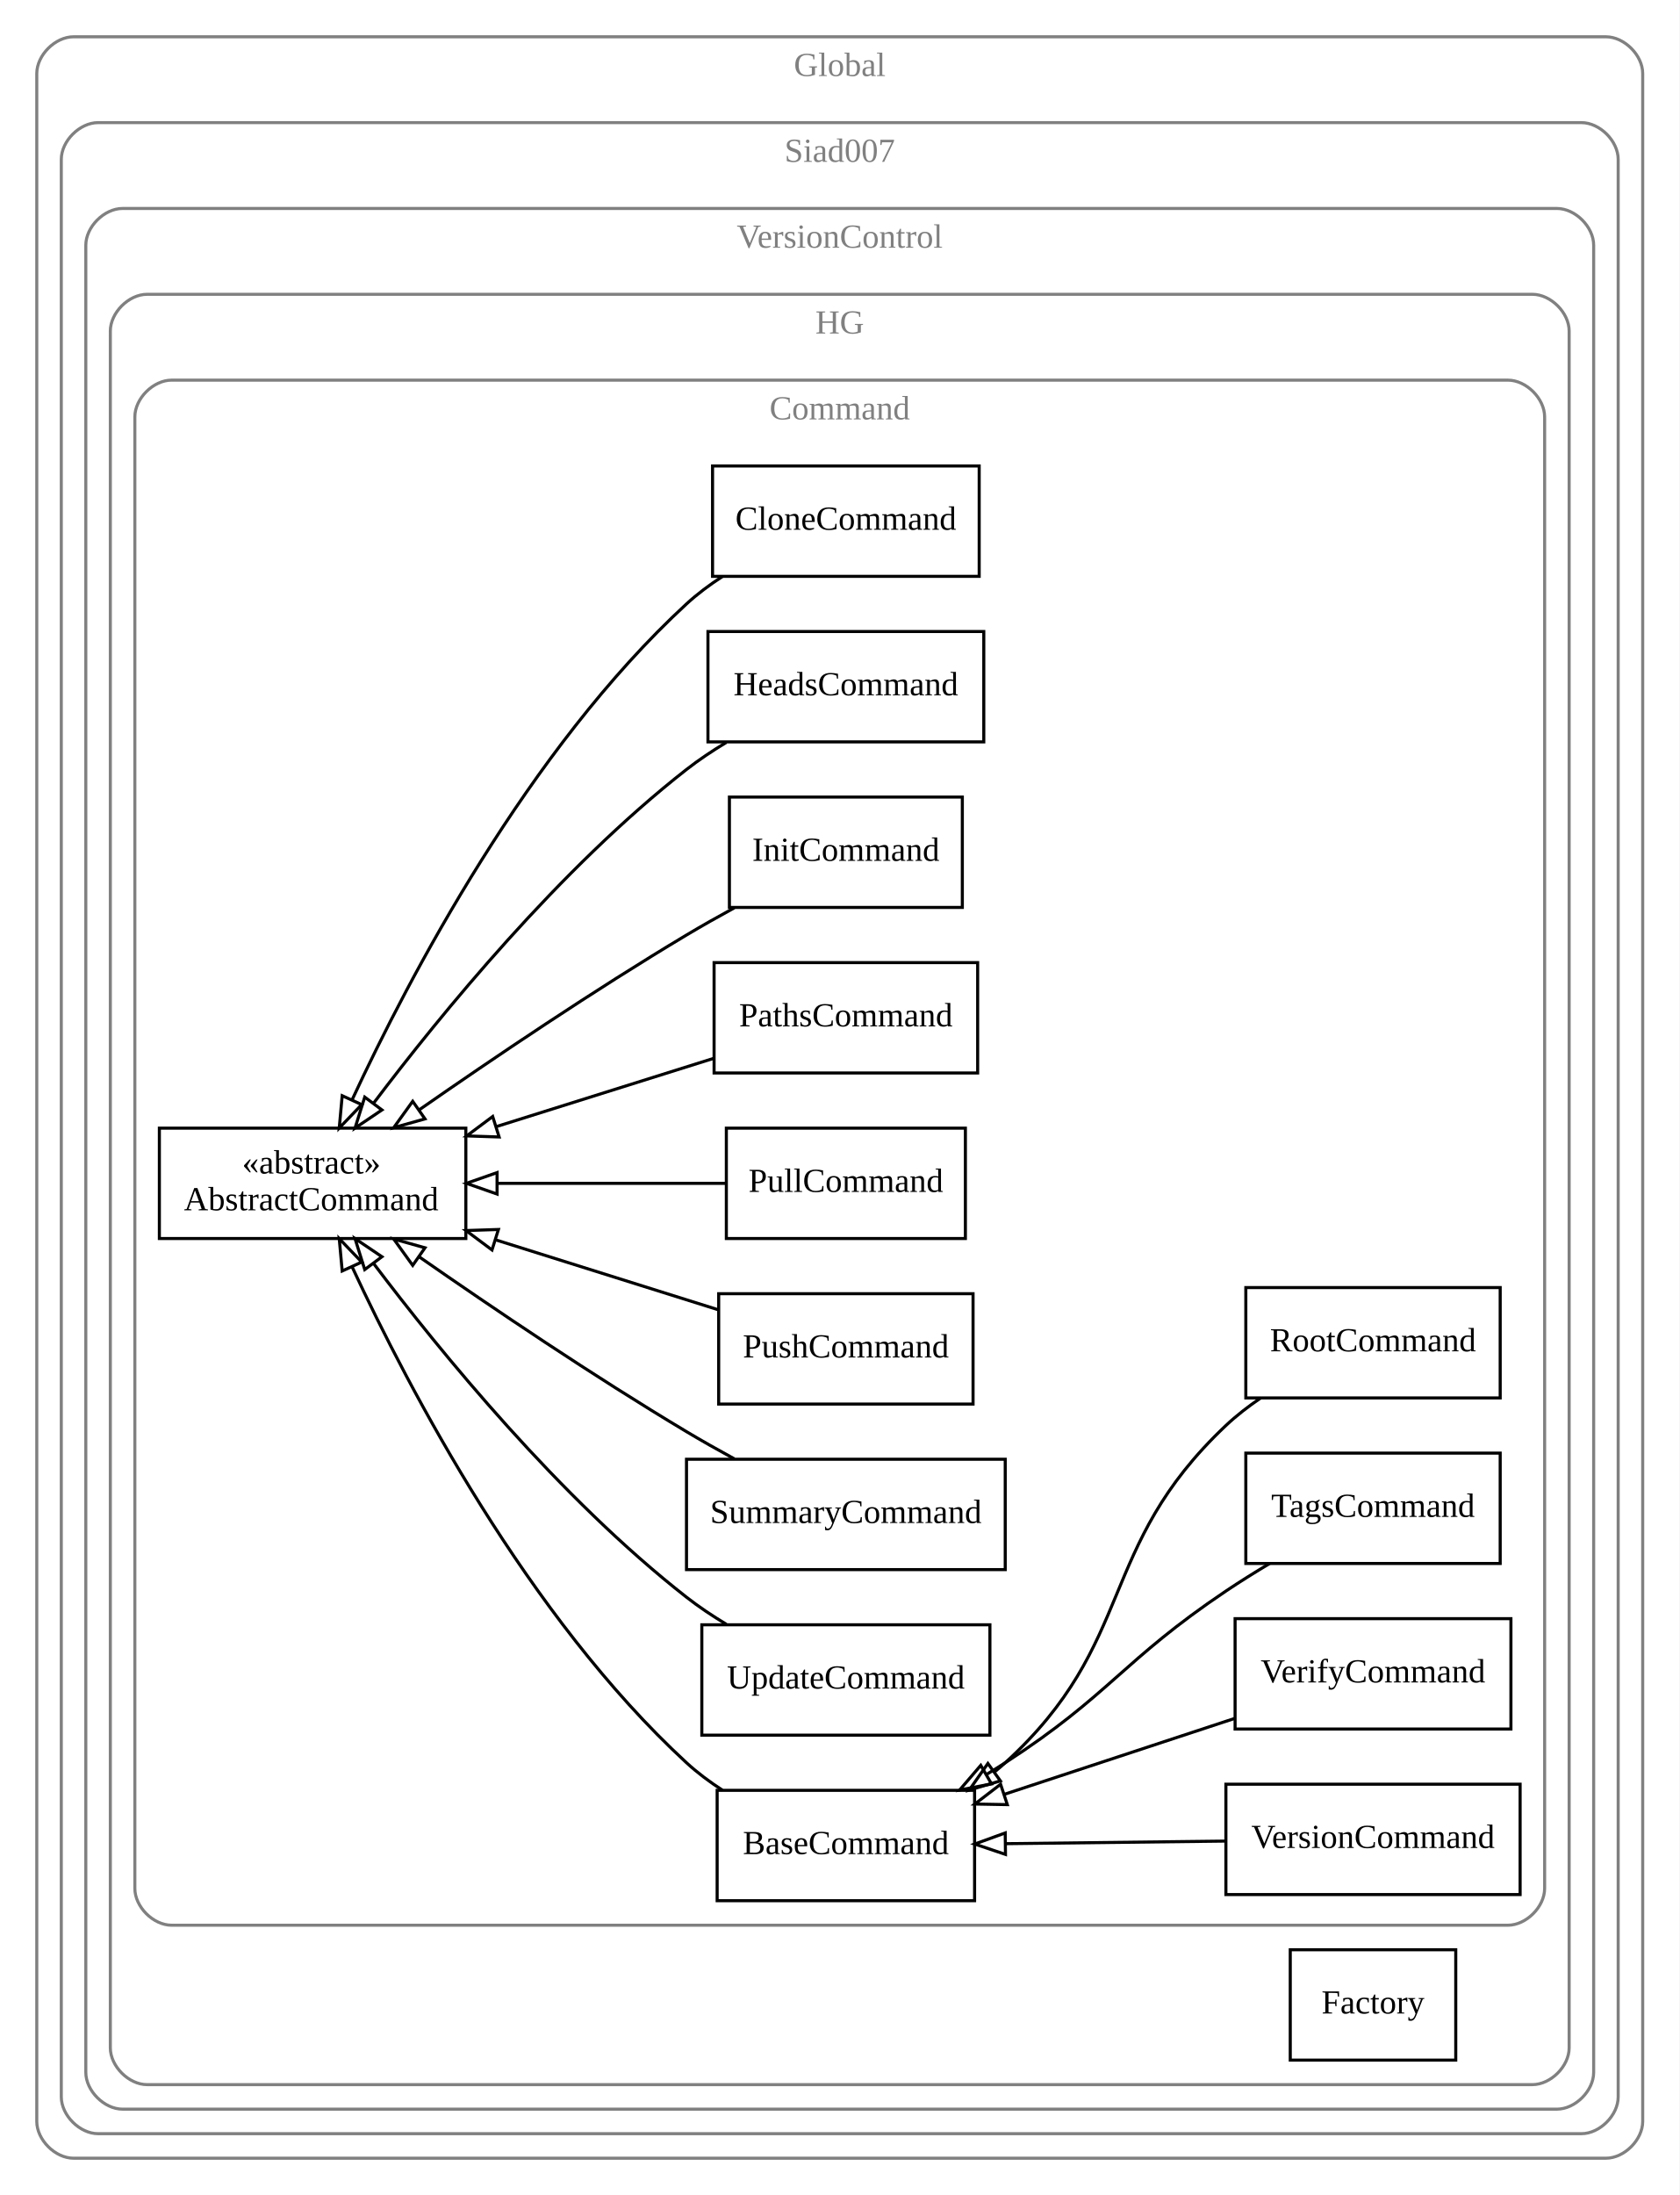
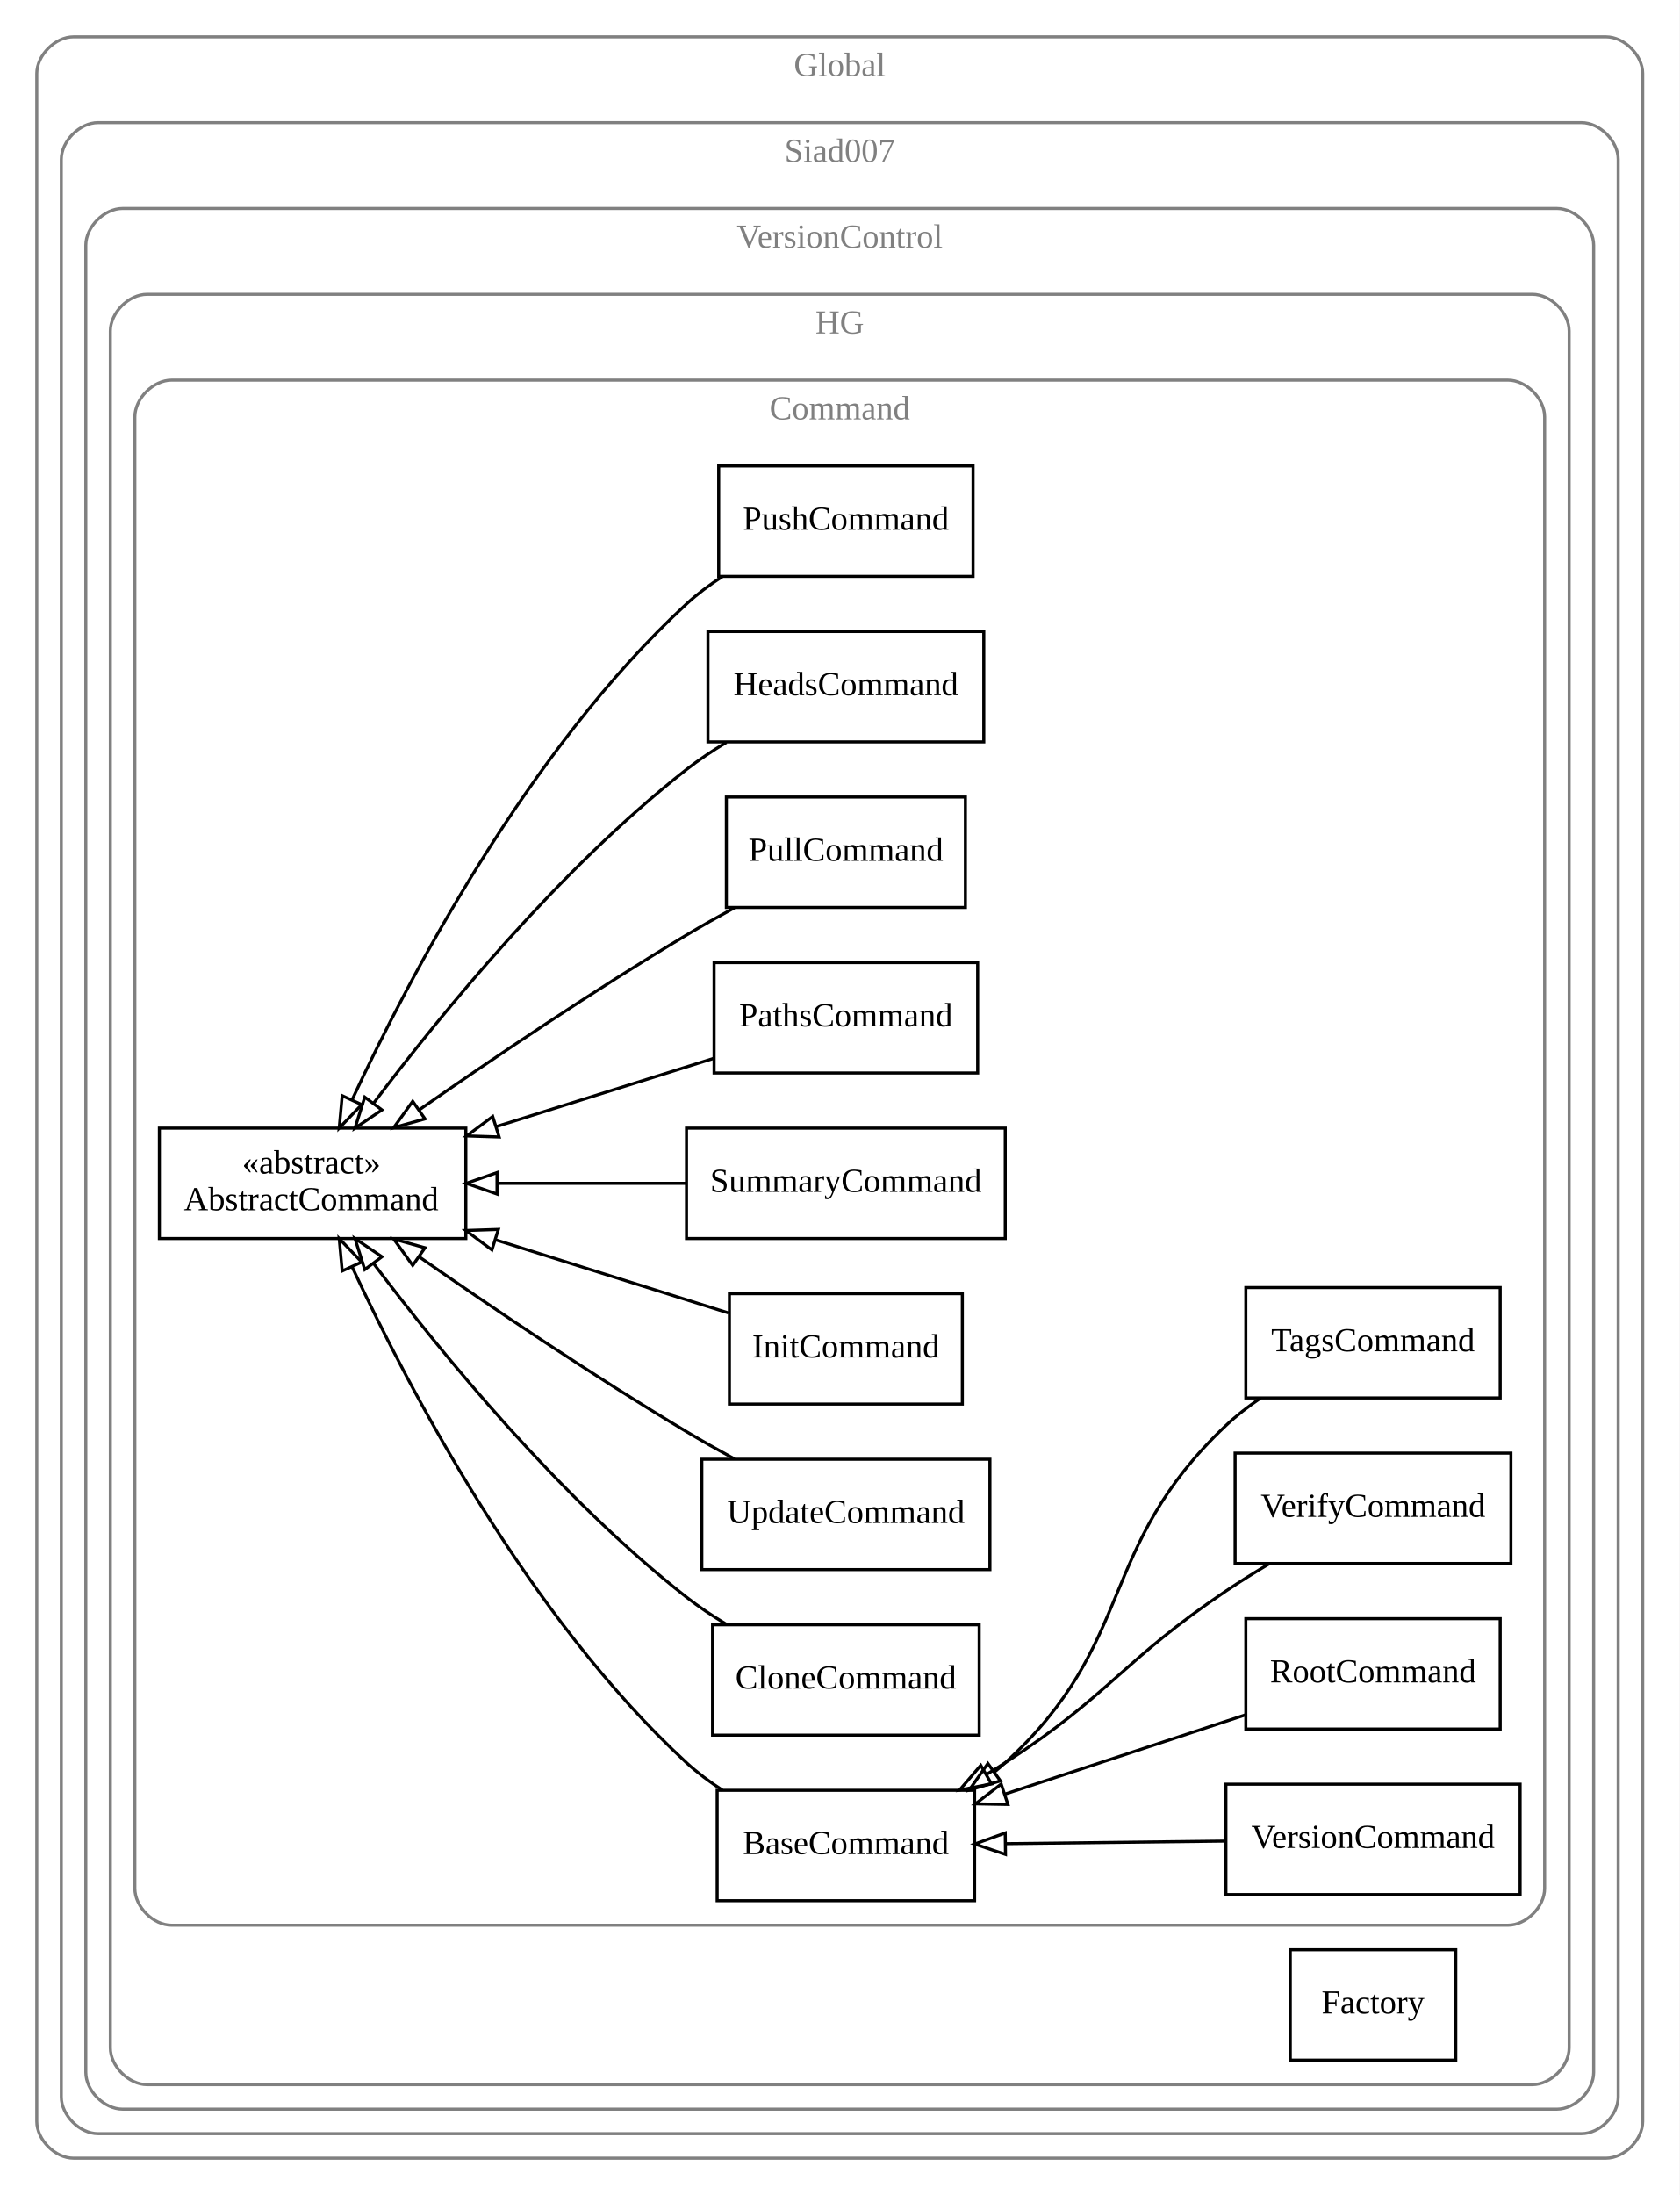
<svg xmlns="http://www.w3.org/2000/svg" width="548pt" height="716pt" viewBox="0.00 0.00 548.00 716.00">
  <g id="graph0" class="graph" transform="scale(1 1) rotate(0) translate(4 712)">
    <polygon fill="white" stroke="none" points="-4,4 -4,-712 544,-712 544,4 -4,4" />
    <g id="clust1" class="cluster">
      <path fill="none" stroke="gray" d="M20,-8C20,-8 520,-8 520,-8 526,-8 532,-14 532,-20 532,-20 532,-688 532,-688 532,-694 526,-700 520,-700 520,-700 20,-700 20,-700 14,-700 8,-694 8,-688 8,-688 8,-20 8,-20 8,-14 14,-8 20,-8" />
      <text text-anchor="middle" x="270" y="-687.2" font-family="Times New Roman,serif" font-size="11.00" fill="gray">Global</text>
    </g>
    <g id="clust2" class="cluster">
      <path fill="none" stroke="gray" d="M28,-16C28,-16 512,-16 512,-16 518,-16 524,-22 524,-28 524,-28 524,-660 524,-660 524,-666 518,-672 512,-672 512,-672 28,-672 28,-672 22,-672 16,-666 16,-660 16,-660 16,-28 16,-28 16,-22 22,-16 28,-16" />
      <text text-anchor="middle" x="270" y="-659.2" font-family="Times New Roman,serif" font-size="11.00" fill="gray">Siad007</text>
    </g>
    <g id="clust3" class="cluster">
      <path fill="none" stroke="gray" d="M36,-24C36,-24 504,-24 504,-24 510,-24 516,-30 516,-36 516,-36 516,-632 516,-632 516,-638 510,-644 504,-644 504,-644 36,-644 36,-644 30,-644 24,-638 24,-632 24,-632 24,-36 24,-36 24,-30 30,-24 36,-24" />
      <text text-anchor="middle" x="270" y="-631.2" font-family="Times New Roman,serif" font-size="11.00" fill="gray">VersionControl</text>
    </g>
    <g id="clust4" class="cluster">
      <path fill="none" stroke="gray" d="M44,-32C44,-32 496,-32 496,-32 502,-32 508,-38 508,-44 508,-44 508,-604 508,-604 508,-610 502,-616 496,-616 496,-616 44,-616 44,-616 38,-616 32,-610 32,-604 32,-604 32,-44 32,-44 32,-38 38,-32 44,-32" />
      <text text-anchor="middle" x="270" y="-603.2" font-family="Times New Roman,serif" font-size="11.00" fill="gray">HG</text>
    </g>
    <g id="clust5" class="cluster">
      <path fill="none" stroke="gray" d="M52,-84C52,-84 488,-84 488,-84 494,-84 500,-90 500,-96 500,-96 500,-576 500,-576 500,-582 494,-588 488,-588 488,-588 52,-588 52,-588 46,-588 40,-582 40,-576 40,-576 40,-96 40,-96 40,-90 46,-84 52,-84" />
      <text text-anchor="middle" x="270" y="-575.2" font-family="Times New Roman,serif" font-size="11.00" fill="gray">Command</text>
    </g>
    <g id="node1" class="node">
+       <polygon fill="none" stroke="black" points="313.5,-560 230.5,-560 230.5,-524 313.5,-524 313.5,-560" />
+       <text text-anchor="middle" x="272" y="-539.2" font-family="Times New Roman,serif" font-size="11.00">PushCommand</text>
+     </g>
+     <g id="node11" class="node">
      <polygon fill="none" stroke="black" points="148,-344 48,-344 48,-308 148,-308 148,-344" />
      <text text-anchor="start" x="75" y="-329.2" font-family="Times New Roman,serif" font-size="11.00">«abstract»</text>
      <text text-anchor="start" x="56" y="-317.2" font-family="Times New Roman,serif" font-size="11.00">AbstractCommand</text>
+     </g>
+     <g id="edge1" class="edge">
+       <path fill="none" stroke="black" d="M231.713,-523.942C227.542,-521.242 223.538,-518.257 220,-515 168.342,-467.44 129.448,-393.171 110.95,-353.372" />
+       <polygon fill="none" stroke="black" points="114.025,-351.68 106.691,-344.034 107.656,-354.585 114.025,-351.68" />
    </g>
    <g id="node2" class="node">
      <polygon fill="none" stroke="black" points="314,-128 230,-128 230,-92 314,-92 314,-128" />
      <text text-anchor="middle" x="272" y="-107.2" font-family="Times New Roman,serif" font-size="11.00">BaseCommand</text>
    </g>
-     <g id="edge1" class="edge">
+     <g id="edge2" class="edge">
      <path fill="none" stroke="black" d="M231.713,-128.058C227.542,-130.758 223.538,-133.743 220,-137 168.342,-184.56 129.448,-258.829 110.95,-298.628" />
      <polygon fill="none" stroke="black" points="107.656,-297.415 106.691,-307.966 114.025,-300.32 107.656,-297.415" />
    </g>
    <g id="node3" class="node">
-       <polygon fill="none" stroke="black" points="315.5,-560 228.5,-560 228.5,-524 315.5,-524 315.5,-560" />
-       <text text-anchor="middle" x="272" y="-539.2" font-family="Times New Roman,serif" font-size="11.00">CloneCommand</text>
-     </g>
-     <g id="edge2" class="edge">
-       <path fill="none" stroke="black" d="M231.713,-523.942C227.542,-521.242 223.538,-518.257 220,-515 168.342,-467.44 129.448,-393.171 110.95,-353.372" />
-       <polygon fill="none" stroke="black" points="114.025,-351.68 106.691,-344.034 107.656,-354.585 114.025,-351.68" />
-     </g>
-     <g id="node4" class="node">
      <polygon fill="none" stroke="black" points="317,-506 227,-506 227,-470 317,-470 317,-506" />
      <text text-anchor="middle" x="272" y="-485.2" font-family="Times New Roman,serif" font-size="11.00">HeadsCommand</text>
    </g>
    <g id="edge3" class="edge">
      <path fill="none" stroke="black" d="M233.01,-469.841C228.471,-467.111 224.026,-464.147 220,-461 178.698,-428.716 139.92,-381.295 117.865,-352.1" />
      <polygon fill="none" stroke="black" points="120.621,-349.941 111.836,-344.019 115.01,-354.127 120.621,-349.941" />
    </g>
-     <g id="node5" class="node">
-       <polygon fill="none" stroke="black" points="310,-452 234,-452 234,-416 310,-416 310,-452" />
-       <text text-anchor="middle" x="272" y="-431.2" font-family="Times New Roman,serif" font-size="11.00">InitCommand</text>
+     <g id="node4" class="node">
+       <polygon fill="none" stroke="black" points="311,-452 233,-452 233,-416 311,-416 311,-452" />
+       <text text-anchor="middle" x="272" y="-431.2" font-family="Times New Roman,serif" font-size="11.00">PullCommand</text>
    </g>
    <g id="edge4" class="edge">
      <path fill="none" stroke="black" d="M235.62,-415.877C230.335,-412.995 224.989,-409.98 220,-407 189.846,-388.99 156.782,-366.671 132.849,-350.024" />
      <polygon fill="none" stroke="black" points="134.668,-347.026 124.467,-344.166 130.659,-352.763 134.668,-347.026" />
    </g>
-     <g id="node6" class="node">
+     <g id="node5" class="node">
      <polygon fill="none" stroke="black" points="315,-398 229,-398 229,-362 315,-362 315,-398" />
      <text text-anchor="middle" x="272" y="-377.2" font-family="Times New Roman,serif" font-size="11.00">PathsCommand</text>
    </g>
    <g id="edge5" class="edge">
      <path fill="none" stroke="black" d="M228.924,-366.79C207.604,-360.096 181.36,-351.857 158.053,-344.54" />
      <polygon fill="none" stroke="black" points="158.857,-341.124 148.268,-341.468 156.76,-347.802 158.857,-341.124" />
    </g>
-     <g id="node7" class="node">
-       <polygon fill="none" stroke="black" points="311,-344 233,-344 233,-308 311,-308 311,-344" />
-       <text text-anchor="middle" x="272" y="-323.2" font-family="Times New Roman,serif" font-size="11.00">PullCommand</text>
+     <g id="node6" class="node">
+       <polygon fill="none" stroke="black" points="324,-344 220,-344 220,-308 324,-308 324,-344" />
+       <text text-anchor="middle" x="272" y="-323.2" font-family="Times New Roman,serif" font-size="11.00">SummaryCommand</text>
    </g>
    <g id="edge6" class="edge">
-       <path fill="none" stroke="black" d="M232.828,-326C210.907,-326 182.909,-326 158.192,-326" />
-       <polygon fill="none" stroke="black" points="158.188,-322.5 148.188,-326 158.188,-329.5 158.188,-322.5" />
+       <path fill="none" stroke="black" d="M219.86,-326C200.549,-326 178.416,-326 158.411,-326" />
+       <polygon fill="none" stroke="black" points="158.171,-322.5 148.17,-326 158.17,-329.5 158.171,-322.5" />
+     </g>
+     <g id="node7" class="node">
+       <polygon fill="none" stroke="black" points="310,-290 234,-290 234,-254 310,-254 310,-290" />
+       <text text-anchor="middle" x="272" y="-269.2" font-family="Times New Roman,serif" font-size="11.00">InitCommand</text>
+     </g>
+     <g id="edge7" class="edge">
+       <path fill="none" stroke="black" d="M233.679,-283.717C211.524,-290.673 182.942,-299.646 157.813,-307.535" />
+       <polygon fill="none" stroke="black" points="156.504,-304.278 148.011,-310.613 158.601,-310.957 156.504,-304.278" />
    </g>
    <g id="node8" class="node">
-       <polygon fill="none" stroke="black" points="313.5,-290 230.5,-290 230.5,-254 313.5,-254 313.5,-290" />
-       <text text-anchor="middle" x="272" y="-269.2" font-family="Times New Roman,serif" font-size="11.00">PushCommand</text>
-     </g>
-     <g id="edge7" class="edge">
-       <path fill="none" stroke="black" d="M230.238,-284.797C208.585,-291.595 181.583,-300.073 157.711,-307.568" />
-       <polygon fill="none" stroke="black" points="156.536,-304.268 148.044,-310.603 158.633,-310.946 156.536,-304.268" />
-     </g>
-     <g id="node9" class="node">
      <polygon fill="none" stroke="black" points="485.5,-292 402.5,-292 402.5,-256 485.5,-256 485.5,-292" />
-       <text text-anchor="middle" x="444" y="-271.2" font-family="Times New Roman,serif" font-size="11.00">RootCommand</text>
+       <text text-anchor="middle" x="444" y="-271.2" font-family="Times New Roman,serif" font-size="11.00">TagsCommand</text>
    </g>
    <g id="edge8" class="edge">
      <path fill="none" stroke="black" d="M407.326,-255.96C403.301,-253.227 399.422,-250.229 396,-247 353.5,-206.902 367.186,-176.359 324,-137 322.889,-135.988 321.734,-135.001 320.542,-134.041" />
      <polygon fill="none" stroke="black" points="322.419,-131.081 312.254,-128.093 318.338,-136.767 322.419,-131.081" />
    </g>
-     <g id="node10" class="node">
-       <polygon fill="none" stroke="black" points="324,-236 220,-236 220,-200 324,-200 324,-236" />
-       <text text-anchor="middle" x="272" y="-215.2" font-family="Times New Roman,serif" font-size="11.00">SummaryCommand</text>
+     <g id="node9" class="node">
+       <polygon fill="none" stroke="black" points="319,-236 225,-236 225,-200 319,-200 319,-236" />
+       <text text-anchor="middle" x="272" y="-215.2" font-family="Times New Roman,serif" font-size="11.00">UpdateCommand</text>
    </g>
    <g id="edge9" class="edge">
      <path fill="none" stroke="black" d="M235.62,-236.123C230.335,-239.005 224.989,-242.02 220,-245 189.846,-263.01 156.782,-285.329 132.849,-301.976" />
      <polygon fill="none" stroke="black" points="130.659,-299.237 124.467,-307.834 134.668,-304.974 130.659,-299.237" />
    </g>
-     <g id="node11" class="node">
-       <polygon fill="none" stroke="black" points="485.5,-238 402.5,-238 402.5,-202 485.5,-202 485.5,-238" />
-       <text text-anchor="middle" x="444" y="-217.2" font-family="Times New Roman,serif" font-size="11.00">TagsCommand</text>
+     <g id="node10" class="node">
+       <polygon fill="none" stroke="black" points="489,-238 399,-238 399,-202 489,-202 489,-238" />
+       <text text-anchor="middle" x="444" y="-217.2" font-family="Times New Roman,serif" font-size="11.00">VerifyCommand</text>
    </g>
    <g id="edge10" class="edge">
      <path fill="none" stroke="black" d="M410.277,-201.989C405.422,-199.092 400.531,-196.042 396,-193 362.342,-170.404 358.043,-159.012 324,-137 322.086,-135.762 320.109,-134.532 318.097,-133.316" />
      <polygon fill="none" stroke="black" points="319.526,-130.099 309.12,-128.111 316.015,-136.155 319.526,-130.099" />
    </g>
    <g id="node12" class="node">
-       <polygon fill="none" stroke="black" points="319,-182 225,-182 225,-146 319,-146 319,-182" />
-       <text text-anchor="middle" x="272" y="-161.2" font-family="Times New Roman,serif" font-size="11.00">UpdateCommand</text>
+       <polygon fill="none" stroke="black" points="485.5,-184 402.5,-184 402.5,-148 485.5,-148 485.5,-184" />
+       <text text-anchor="middle" x="444" y="-163.2" font-family="Times New Roman,serif" font-size="11.00">RootCommand</text>
    </g>
    <g id="edge11" class="edge">
+       <path fill="none" stroke="black" d="M402.281,-152.587C378.78,-144.845 349.015,-135.04 323.97,-126.79" />
+       <polygon fill="none" stroke="black" points="324.865,-123.4 314.272,-123.595 322.675,-130.048 324.865,-123.4" />
+     </g>
+     <g id="node13" class="node">
+       <polygon fill="none" stroke="black" points="315.5,-182 228.5,-182 228.5,-146 315.5,-146 315.5,-182" />
+       <text text-anchor="middle" x="272" y="-161.2" font-family="Times New Roman,serif" font-size="11.00">CloneCommand</text>
+     </g>
+     <g id="edge12" class="edge">
      <path fill="none" stroke="black" d="M233.01,-182.159C228.471,-184.889 224.026,-187.853 220,-191 178.698,-223.284 139.92,-270.705 117.865,-299.9" />
      <polygon fill="none" stroke="black" points="115.01,-297.873 111.836,-307.981 120.621,-302.059 115.01,-297.873" />
-     </g>
-     <g id="node13" class="node">
-       <polygon fill="none" stroke="black" points="489,-184 399,-184 399,-148 489,-148 489,-184" />
-       <text text-anchor="middle" x="444" y="-163.2" font-family="Times New Roman,serif" font-size="11.00">VerifyCommand</text>
-     </g>
-     <g id="edge12" class="edge">
-       <path fill="none" stroke="black" d="M398.778,-151.433C375.778,-143.856 347.558,-134.56 323.68,-126.695" />
-       <polygon fill="none" stroke="black" points="324.676,-123.338 314.083,-123.533 322.486,-129.986 324.676,-123.338" />
    </g>
    <g id="node14" class="node">
      <polygon fill="none" stroke="black" points="492,-130 396,-130 396,-94 492,-94 492,-130" />
      <text text-anchor="middle" x="444" y="-109.2" font-family="Times New Roman,serif" font-size="11.00">VersionCommand</text>
    </g>
    <g id="edge13" class="edge">
      <path fill="none" stroke="black" d="M395.646,-111.443C373.409,-111.181 346.865,-110.869 324.167,-110.602" />
      <polygon fill="none" stroke="black" points="324.079,-107.101 314.039,-110.483 323.997,-114.1 324.079,-107.101" />
    </g>
    <g id="node15" class="node">
      <polygon fill="none" stroke="black" points="471,-76 417,-76 417,-40 471,-40 471,-76" />
      <text text-anchor="middle" x="444" y="-55.2" font-family="Times New Roman,serif" font-size="11.00">Factory</text>
    </g>
  </g>
</svg>
